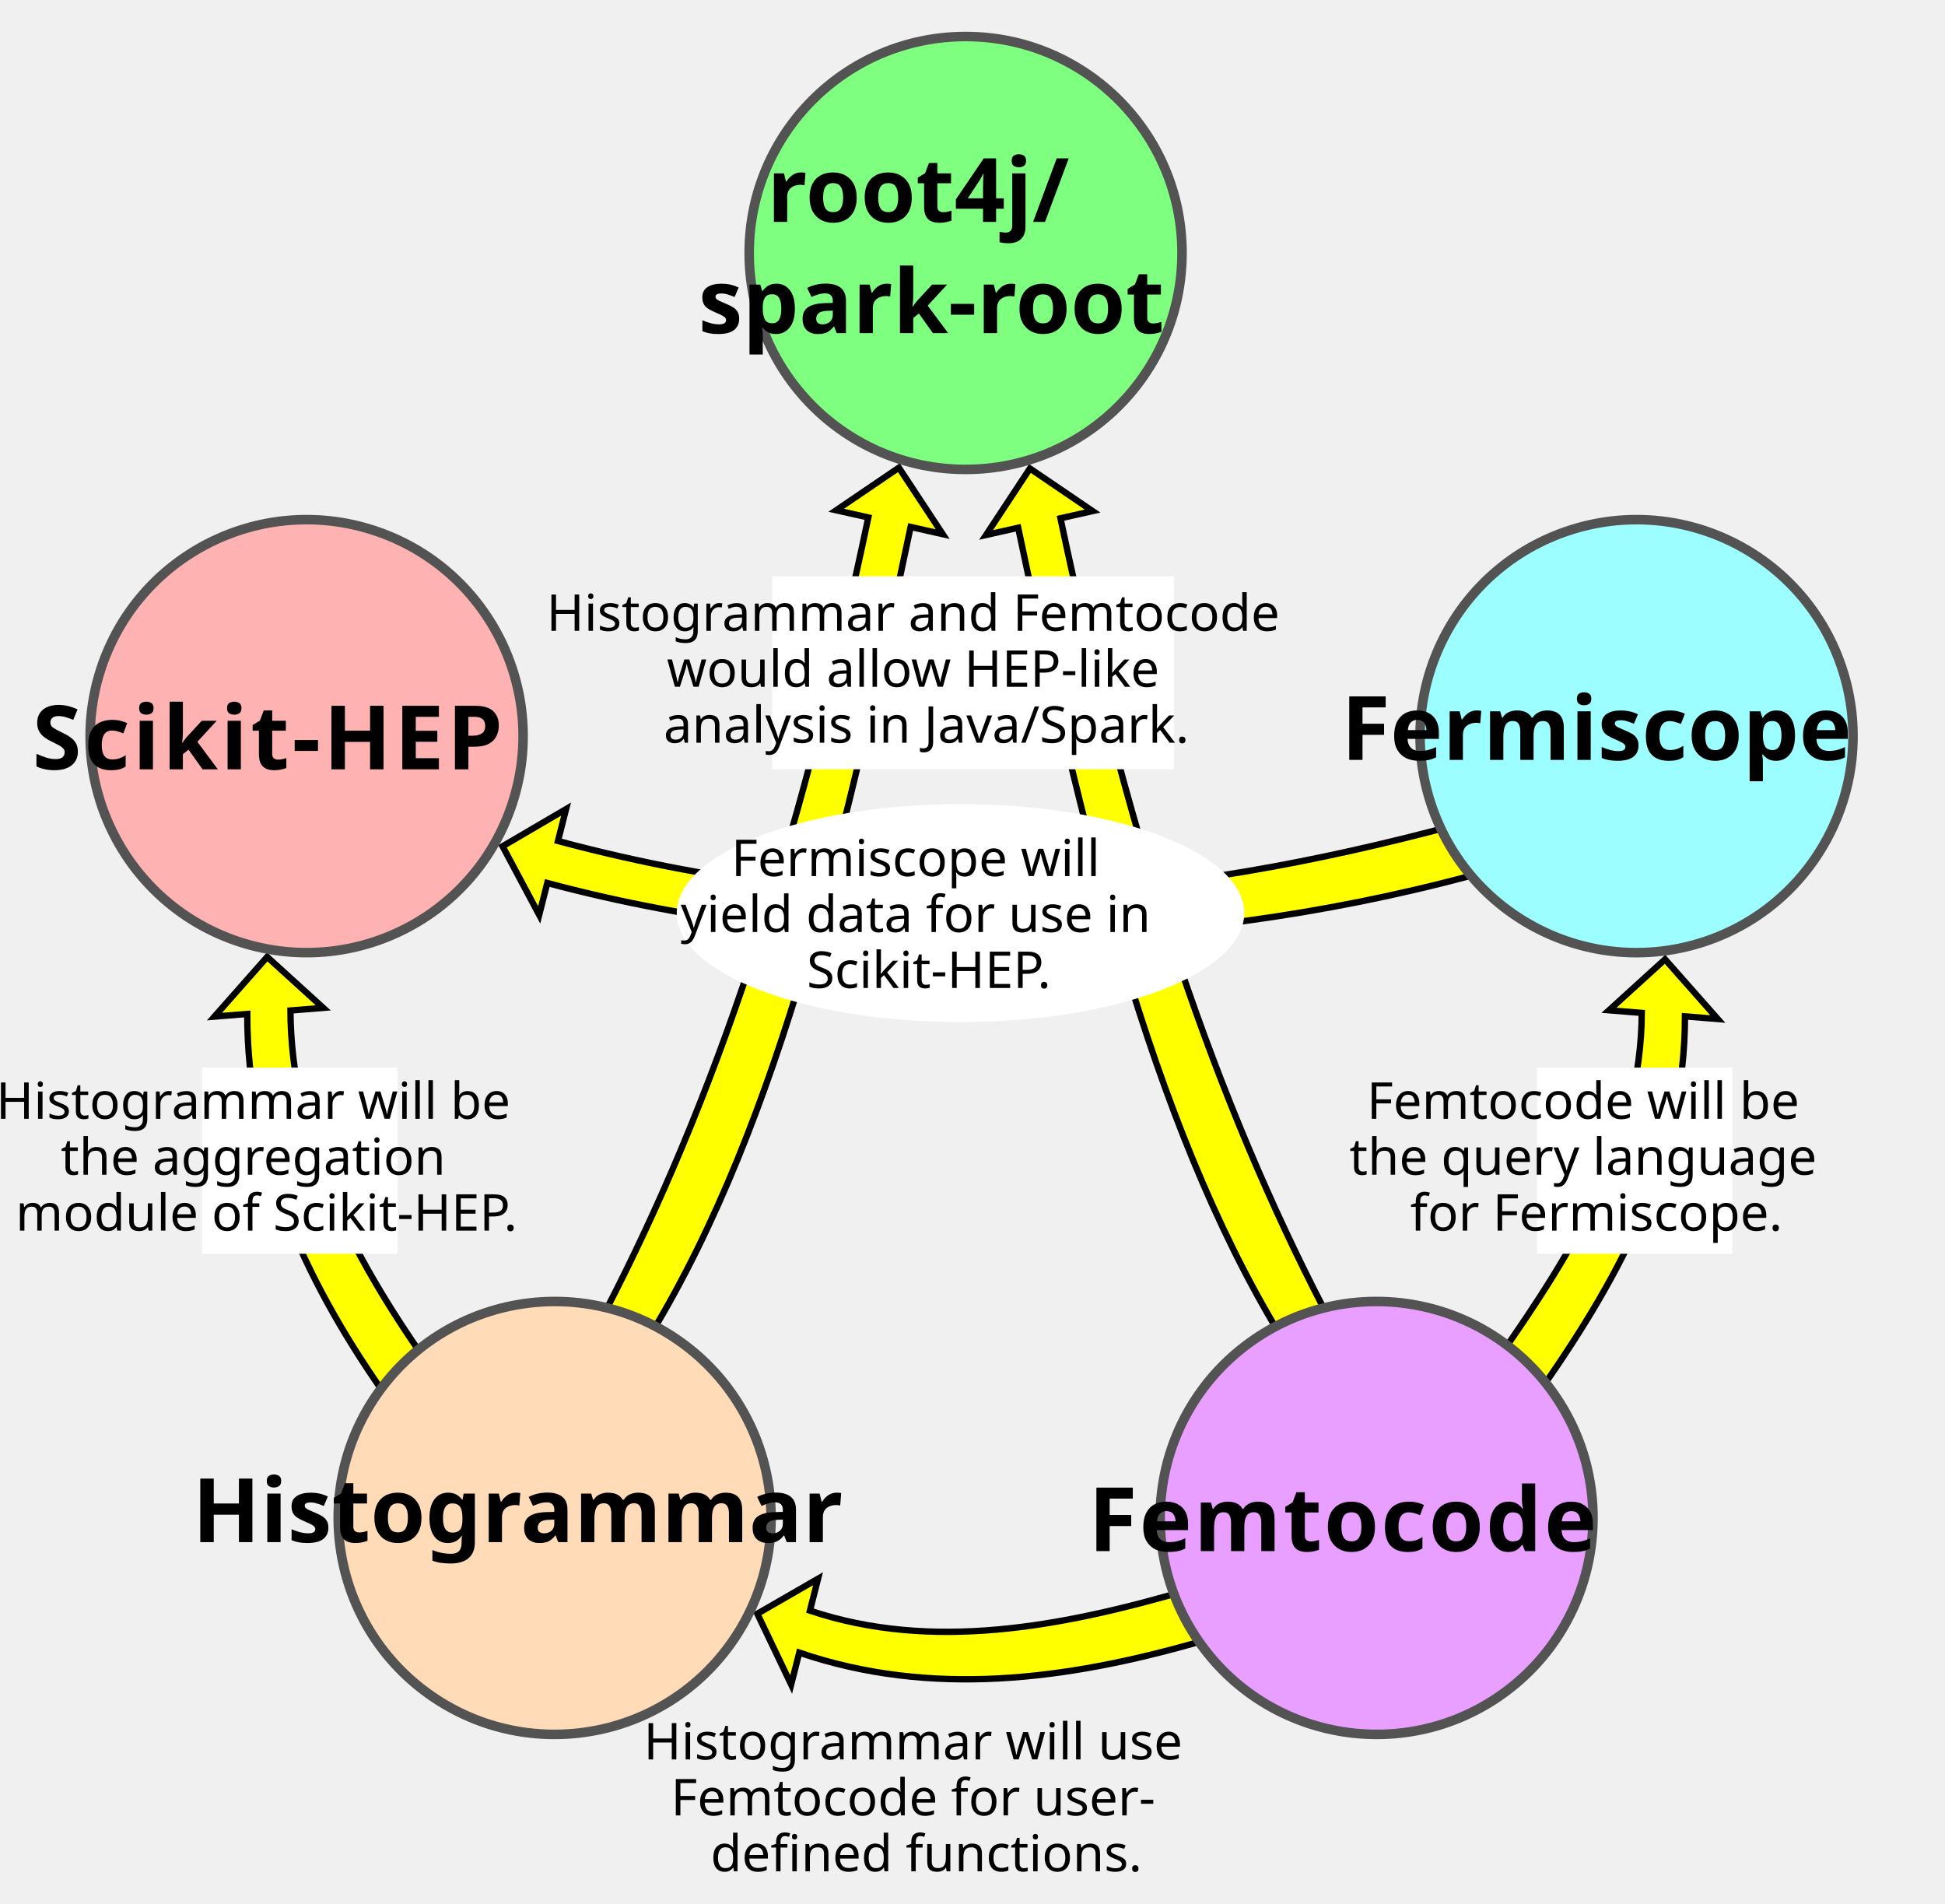
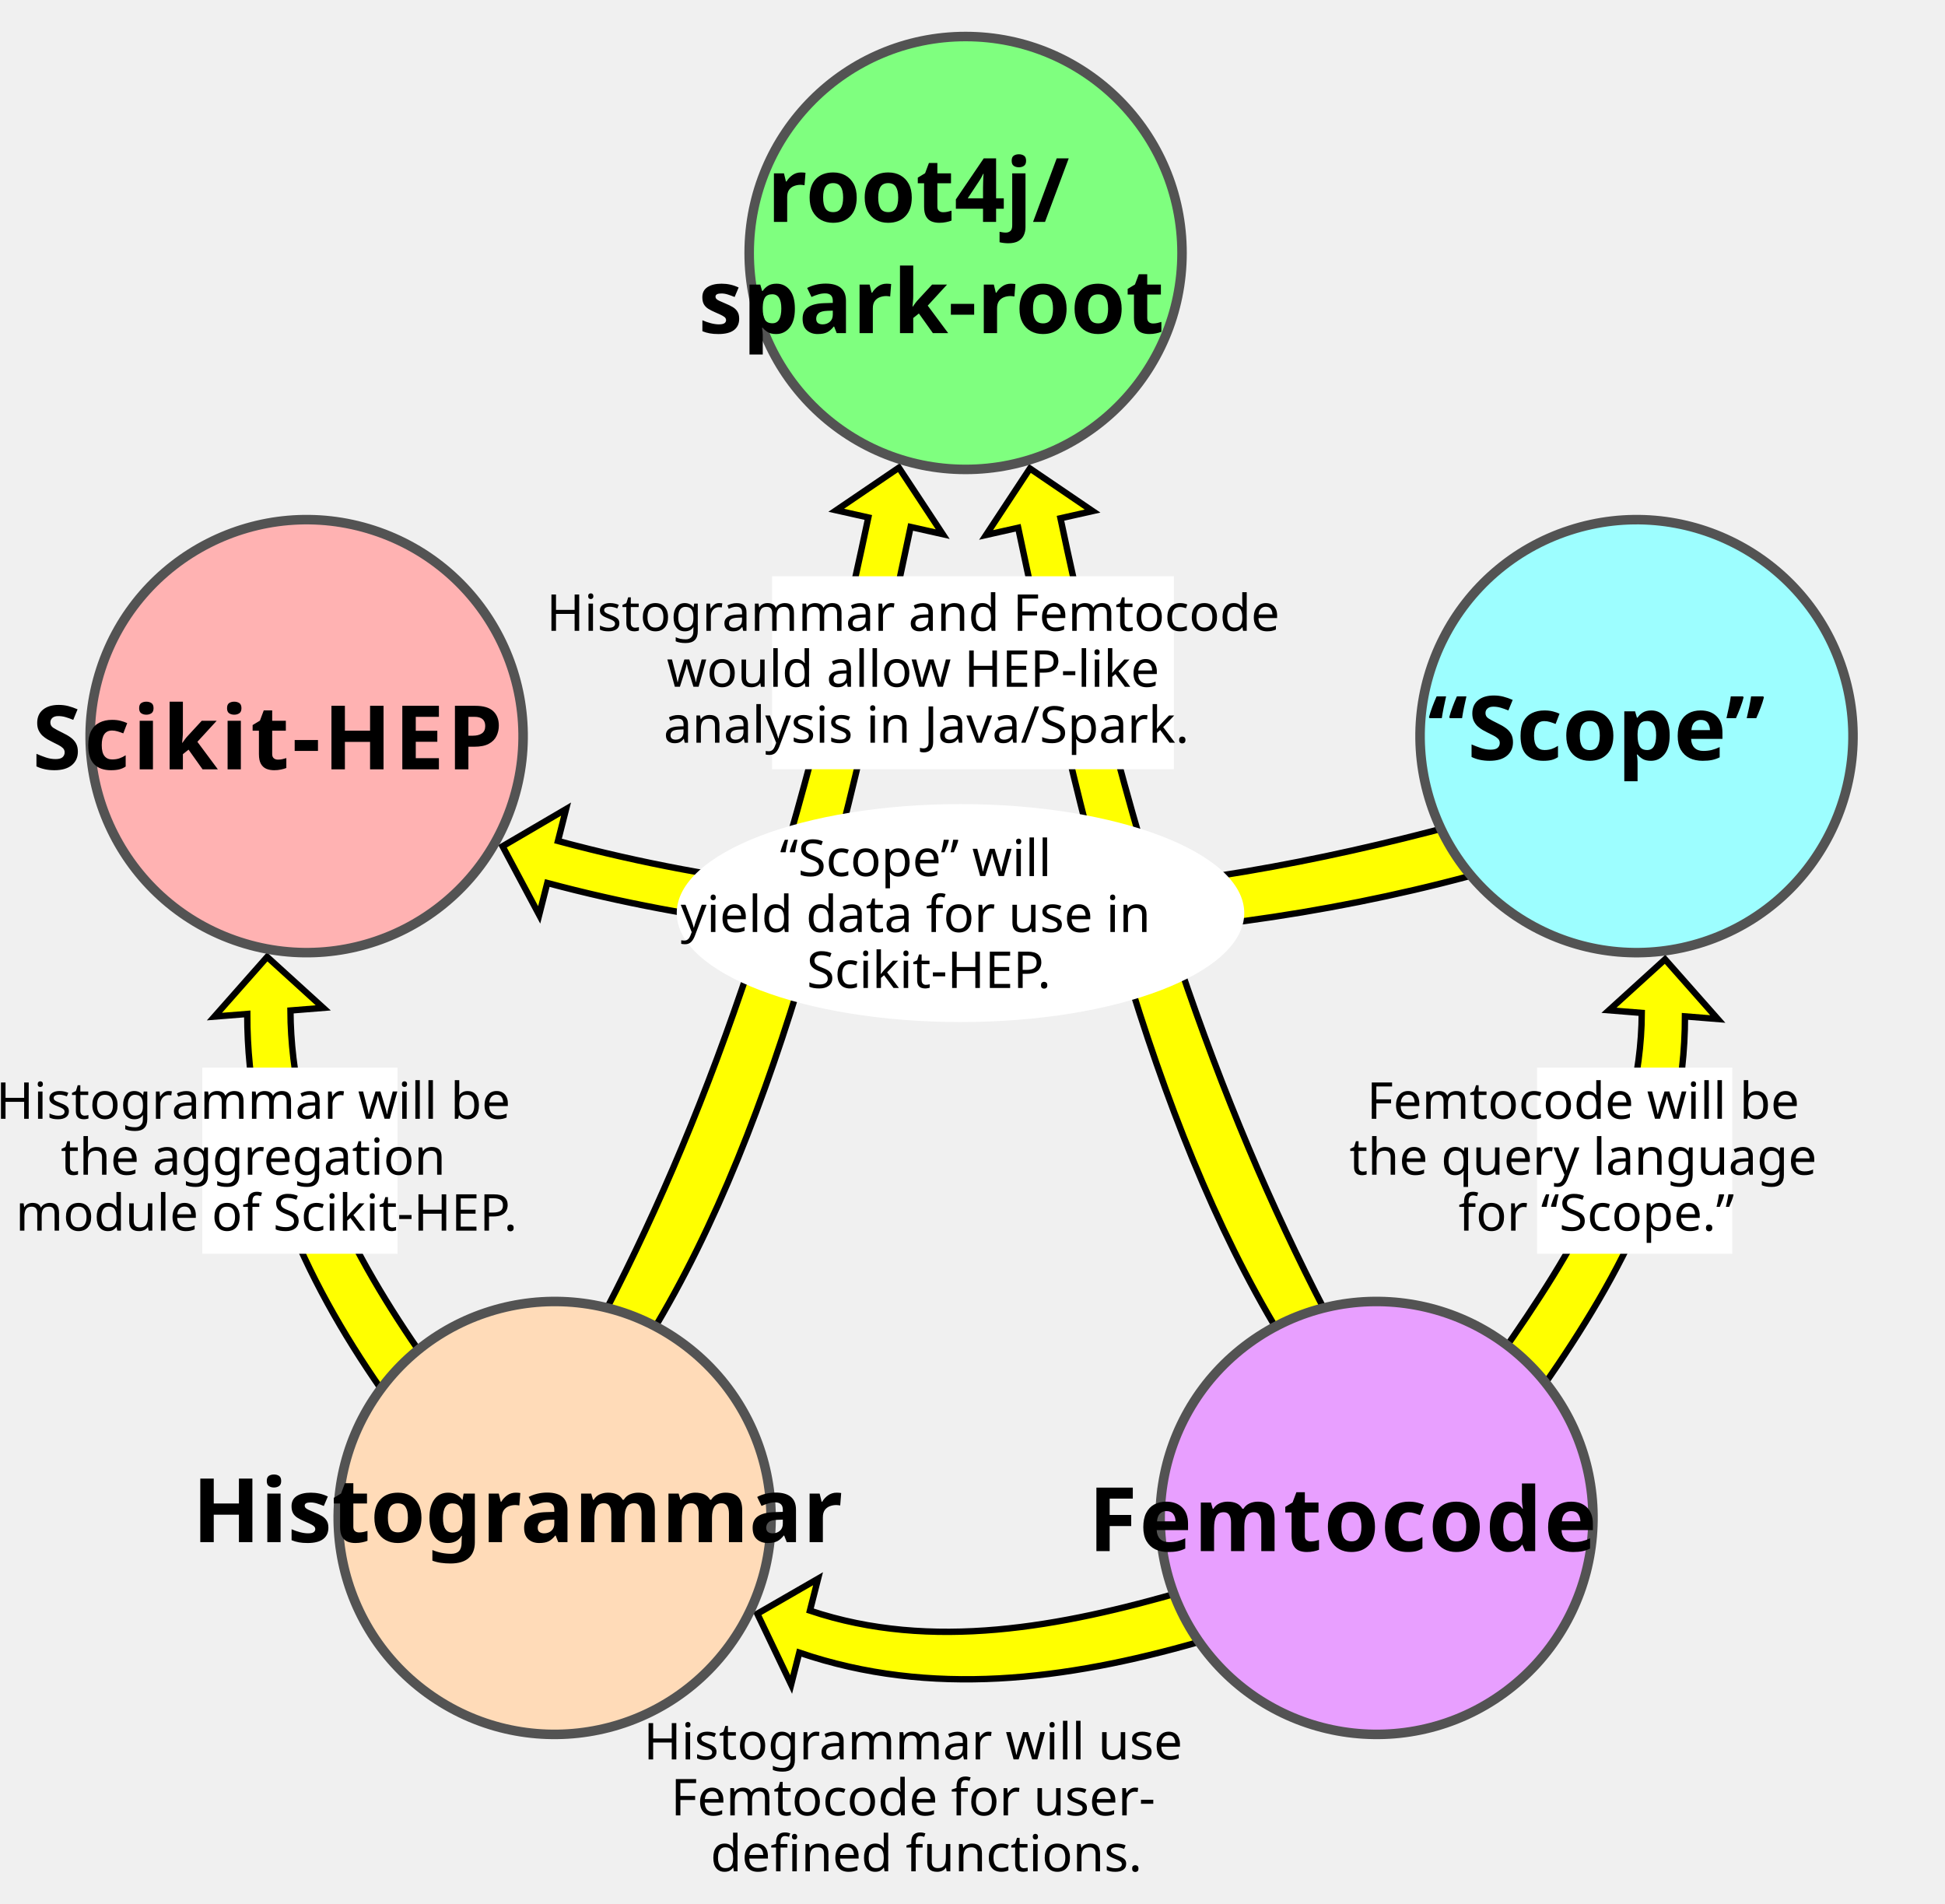
<svg xmlns="http://www.w3.org/2000/svg" width="612.009" height="598.98" id="svg2" version="1.1">
  <defs id="defs4" />
  <g id="layer1" transform="translate(-77.05756,-237.3789)">
    <path id="path3338" style="color:#000000;fill:#ffff00;fill-opacity:1;fill-rule:nonzero;stroke:#000000;stroke-width:2;stroke-linecap:butt;stroke-linejoin:miter;stroke-miterlimit:4;stroke-opacity:1;stroke-dasharray:none;stroke-dashoffset:0;marker:none;visibility:visible;display:inline;overflow:visible;enable-background:accumulate" d="m 539.401,513.026 c -91.163,24.427 -197.511,26.977 -290.133,2.159 l -2.551,10.035 -11.52,-21.588 19.981,-11.698 -2.551,10.035 c 105.755,28.337 195.721,18.224 282.455,-5.017 z" />
    <path d="M 479.772,657.202 C 438.885,589.812 417.21,497.252 397.436,403.423 l -10.103,2.265 13.795,-20.918 19.718,13.403 -10.103,2.265 c 22.578,107.132 49.567,184.429 83.106,249.12 z" style="color:#000000;fill:#ffff00;fill-opacity:1;fill-rule:nonzero;stroke:#000000;stroke-width:2;stroke-linecap:butt;stroke-linejoin:miter;stroke-miterlimit:4;stroke-opacity:1;stroke-dasharray:none;stroke-dashoffset:0;marker:none;visibility:visible;display:inline;overflow:visible;enable-background:accumulate" id="path3340" />
    <path id="path3344" style="color:#000000;fill:#ffff00;fill-opacity:1;fill-rule:nonzero;stroke:#000000;stroke-width:2;stroke-linecap:butt;stroke-linejoin:miter;stroke-miterlimit:4;stroke-opacity:1;stroke-dasharray:none;stroke-dashoffset:0;marker:none;visibility:visible;display:inline;overflow:visible;enable-background:accumulate" d="m 281.885,657.075 c 40.887,-67.389 61.931,-160.076 81.705,-253.905 l 10.103,2.265 -13.795,-20.918 -19.718,13.403 10.103,2.265 C 327.705,507.319 301.347,584.743 267.808,649.433 z" />
    <path id="path3334" style="color:#000000;fill:#ffff00;fill-opacity:1;fill-rule:nonzero;stroke:#000000;stroke-width:2;stroke-linecap:butt;stroke-linejoin:miter;stroke-miterlimit:4;stroke-opacity:1;stroke-dasharray:none;stroke-dashoffset:0;marker:none;visibility:visible;display:inline;overflow:visible;enable-background:accumulate" d="m 562.714,673.414 c 24.657,-35.47 44.535,-72.38 44.534,-116.264 l 10.321,0.827 -16.592,-18.777 -17.644,16.035 10.321,0.827 c -0.193,40.443 -21.572,74.977 -44.759,108.074 z" />
    <path d="m 454.164,754.011 c -41.532,11.881 -84.079,17.49 -125.611,3.317 l -2.551,10.035 -10.645,-22.272 19.106,-11.015 -2.551,10.035 c 38.339,12.878 79.121,5.081 117.933,-6.175 z" style="color:#000000;fill:#ffff00;fill-opacity:1;fill-rule:nonzero;stroke:#000000;stroke-width:2;stroke-linecap:butt;stroke-linejoin:miter;stroke-miterlimit:4;stroke-opacity:1;stroke-dasharray:none;stroke-dashoffset:0;marker:none;visibility:visible;display:inline;overflow:visible;enable-background:accumulate" id="path3336" />
    <path d="M 197.115,674.606 C 172.458,639.135 154.853,600.274 154.854,556.39 l -10.321,0.827 16.592,-18.777 17.644,16.035 -10.321,0.827 c 0.193,40.443 19.299,76.928 42.486,110.026 z" style="color:#000000;fill:#ffff00;fill-opacity:1;fill-rule:nonzero;stroke:#000000;stroke-width:2;stroke-linecap:butt;stroke-linejoin:miter;stroke-miterlimit:4;stroke-opacity:1;stroke-dasharray:none;stroke-dashoffset:0;marker:none;visibility:visible;display:inline;overflow:visible;enable-background:accumulate" id="path3332" />
    <path transform="matrix(0.309017,-0.9510565,0.9510565,0.309017,-487.9588,1461.258)" style="color:#000000;fill:#ffb2b2;fill-opacity:1;fill-rule:nonzero;stroke:#535353;stroke-width:3;stroke-linecap:butt;stroke-linejoin:miter;stroke-miterlimit:4;stroke-opacity:1;stroke-dasharray:none;stroke-dashoffset:0;marker:none;visibility:visible;display:inline;overflow:visible;enable-background:accumulate" id="path3131" d="m 1216.224,322.495 c 0,37.61 -30.489,68.099 -68.099,68.099 -37.61,0 -68.099,-30.489 -68.099,-68.099 0,-37.61 30.489,-68.099 68.099,-68.099 37.61,0 68.099,30.489 68.099,68.099 z" />
    <path transform="matrix(0.309017,0.9510565,-0.9510565,0.309017,543.9273,-722.6039)" style="color:#000000;fill:#9dfeff;fill-opacity:1;fill-rule:nonzero;stroke:#535353;stroke-width:3;stroke-linecap:butt;stroke-linejoin:miter;stroke-miterlimit:4;stroke-opacity:1;stroke-dasharray:none;stroke-dashoffset:0;marker:none;visibility:visible;display:inline;overflow:visible;enable-background:accumulate" id="path3143" d="m 1216.224,322.495 c 0,37.61 -30.489,68.099 -68.099,68.099 -37.61,0 -68.099,-30.489 -68.099,-68.099 0,-37.61 30.489,-68.099 68.099,-68.099 37.61,0 68.099,30.489 68.099,68.099 z" />
    <path style="color:#000000;fill:#7fff7f;fill-opacity:1;fill-rule:nonzero;stroke:#535353;stroke-width:3;stroke-linecap:butt;stroke-linejoin:miter;stroke-miterlimit:4;stroke-opacity:1;stroke-dasharray:none;stroke-dashoffset:0;marker:none;visibility:visible;display:inline;overflow:visible;enable-background:accumulate" id="path3127" d="m 1216.224,322.495 c 0,37.61 -30.489,68.099 -68.099,68.099 -37.61,0 -68.099,-30.489 -68.099,-68.099 0,-37.61 30.489,-68.099 68.099,-68.099 37.61,0 68.099,30.489 68.099,68.099 z" transform="matrix(-1,0,0,1,1529.016,-5.527306)" />
    <path transform="matrix(0.809017,-0.5877853,-0.5877853,-0.809017,-229.0903,1650.705)" style="color:#000000;fill:#e89fff;fill-opacity:1;fill-rule:nonzero;stroke:#535353;stroke-width:3;stroke-linecap:butt;stroke-linejoin:miter;stroke-miterlimit:4;stroke-opacity:1;stroke-dasharray:none;stroke-dashoffset:0;marker:none;visibility:visible;display:inline;overflow:visible;enable-background:accumulate" id="path3135" d="m 1216.224,322.495 c 0,37.61 -30.489,68.099 -68.099,68.099 -37.61,0 -68.099,-30.489 -68.099,-68.099 0,-37.61 30.489,-68.099 68.099,-68.099 37.61,0 68.099,30.489 68.099,68.099 z" />
    <path transform="matrix(0.809017,0.5877853,0.5877853,-0.809017,-866.831,301.0042)" style="color:#000000;fill:#ffdbb8;fill-opacity:1;fill-rule:nonzero;stroke:#535353;stroke-width:3;stroke-linecap:butt;stroke-linejoin:miter;stroke-miterlimit:4;stroke-opacity:1;stroke-dasharray:none;stroke-dashoffset:0;marker:none;visibility:visible;display:inline;overflow:visible;enable-background:accumulate" id="path3139" d="m 1216.224,322.495 c 0,37.61 -30.489,68.099 -68.099,68.099 -37.61,0 -68.099,-30.489 -68.099,-68.099 0,-37.61 30.489,-68.099 68.099,-68.099 37.61,0 68.099,30.489 68.099,68.099 z" />
    <text xml:space="preserve" style="font-size:16px;font-style:normal;font-weight:normal;text-align:center;line-height:125%;letter-spacing:0px;word-spacing:0px;text-anchor:middle;fill:#000000;fill-opacity:1;stroke:none;font-family:Sans" x="250.348" y="722.566" id="text3001">
      <tspan id="tspan3003" x="250.348" y="722.566" style="font-size:28px;font-weight:bold">Histogrammar</tspan>
    </text>
    <text id="text3005" y="725.39" x="509.589" style="font-size:16px;font-style:normal;font-weight:normal;text-align:center;line-height:125%;letter-spacing:0px;word-spacing:0px;text-anchor:middle;fill:#000000;fill-opacity:1;stroke:none;font-family:Sans" xml:space="preserve">
      <tspan style="font-size:28px;font-weight:bold;letter-spacing:0.63px" y="725.39" x="509.904" id="tspan3007">Femtocode</tspan>
    </text>
    <text xml:space="preserve" style="font-size:16px;font-style:normal;font-weight:normal;text-align:center;line-height:125%;letter-spacing:0px;word-spacing:0px;text-anchor:middle;fill:#000000;fill-opacity:1;stroke:none;font-family:Sans" x="589.789" y="476.462" id="text3009">
-       <tspan id="tspan3011" x="589.789" y="476.462" style="font-size:28px;font-weight:bold">Fermiscope</tspan>
+       <tspan id="tspan3011" x="589.789" y="476.462" style="font-size:28px;font-weight:bold">“Scope”</tspan>
    </text>
    <text id="text3013" y="307.192" x="380.495" style="font-size:16px;font-style:normal;font-weight:normal;text-align:center;line-height:125%;letter-spacing:0px;word-spacing:0px;text-anchor:middle;fill:#000000;fill-opacity:1;stroke:none;font-family:Sans" xml:space="preserve">
      <tspan style="font-size:28px;font-weight:bold" y="307.192" x="380.495" id="tspan3015">root4j/</tspan>
      <tspan style="font-size:28px;font-weight:bold" y="342.192" x="380.495" id="tspan3040">spark-root</tspan>
    </text>
    <text xml:space="preserve" style="font-size:16px;font-style:normal;font-weight:normal;text-align:center;line-height:125%;letter-spacing:0px;word-spacing:0px;text-anchor:middle;fill:#000000;fill-opacity:1;stroke:none;font-family:Sans" x="171.222" y="479.422" id="text3017">
      <tspan id="tspan3019" x="171.662" y="479.422" style="font-size:28px;font-weight:bold;letter-spacing:0.88px">Scikit-HEP</tspan>
    </text>
    <rect style="color:#000000;fill:#ffffff;fill-opacity:1;fill-rule:nonzero;stroke:none;stroke-width:2;marker:none;visibility:visible;display:inline;overflow:visible;enable-background:accumulate" id="rect4147" width="61.429" height="58.571" x="140.714" y="573.265" />
    <text xml:space="preserve" style="font-size:16px;font-style:normal;font-weight:normal;text-align:center;line-height:110%;letter-spacing:0px;word-spacing:0px;text-anchor:middle;fill:#000000;fill-opacity:1;stroke:none;font-family:Sans" x="171.3" y="589.365" id="text3107">
      <tspan id="tspan3109" x="171.3" y="589.365">Histogrammar will be</tspan>
      <tspan x="171.3" y="606.965" id="tspan3111">the aggregation</tspan>
      <tspan x="171.3" y="624.565" id="tspan3113">module of Scikit-HEP.</tspan>
    </text>
    <text xml:space="preserve" style="font-size:16px;font-style:normal;font-weight:normal;text-align:center;line-height:110%;letter-spacing:0px;word-spacing:0px;text-anchor:middle;fill:#000000;fill-opacity:1;stroke:none;font-family:Sans" x="378.935" y="790.932" id="text3147">
      <tspan id="tspan3149" x="378.935" y="790.932">Histogrammar will use</tspan>
      <tspan x="378.935" y="808.532" id="tspan3151">Femtocode for user-</tspan>
      <tspan x="378.935" y="826.132" id="tspan3153">defined functions.</tspan>
    </text>
    <rect y="573.265" x="560.714" height="58.571" width="61.429" id="rect4167" style="color:#000000;fill:#ffffff;fill-opacity:1;fill-rule:nonzero;stroke:none;stroke-width:2;marker:none;visibility:visible;display:inline;overflow:visible;enable-background:accumulate" />
    <text xml:space="preserve" style="font-size:16px;font-style:normal;font-weight:normal;text-align:center;line-height:110%;letter-spacing:0px;word-spacing:0px;text-anchor:middle;fill:#000000;fill-opacity:1;stroke:none;font-family:Sans" x="589.765" y="589.365" id="text3155">
      <tspan x="589.765" y="589.365" id="tspan3159">Femtocode will be</tspan>
      <tspan x="589.765" y="606.965" id="tspan3163">the query language</tspan>
-       <tspan x="589.765" y="624.565" id="tspan3165">for Fermiscope.</tspan>
+       <tspan x="589.765" y="624.565" id="tspan3165">for “Scope.”</tspan>
    </text>
    <rect style="color:#000000;fill:#ffffff;fill-opacity:1;fill-rule:nonzero;stroke:none;stroke-width:2;marker:none;visibility:visible;display:inline;overflow:visible;enable-background:accumulate" id="rect4128" width="126.429" height="60.714" x="320" y="418.683" />
    <text xml:space="preserve" style="font-size:16px;font-style:normal;font-weight:normal;text-align:center;line-height:110%;letter-spacing:0px;word-spacing:0px;text-anchor:middle;fill:#000000;fill-opacity:1;stroke:none;font-family:Sans" x="378.935" y="435.854" id="text3213">
      <tspan x="378.935" y="435.854" id="tspan3219">Histogrammar and Femtocode</tspan>
      <tspan x="378.935" y="453.454" id="tspan3295">would allow HEP-like</tspan>
      <tspan x="378.935" y="471.054" id="tspan3223">analysis in Java/Spark.</tspan>
    </text>
    <path style="color:#000000;fill:#ffffff;fill-opacity:1;fill-rule:nonzero;stroke:none;stroke-width:2;marker:none;visibility:visible;display:inline;overflow:visible;enable-background:accumulate" id="path4124" d="m 468.571,526.648 c 0,18.935 -39.975,34.286 -89.286,34.286 -49.311,0 -89.286,-15.35 -89.286,-34.286 0,-18.935 39.975,-34.286 89.286,-34.286 49.311,0 89.286,15.35 89.286,34.286 z" transform="translate(0,-1.999975)" />
    <text id="text3255" y="513.013" x="379.735" style="font-size:16px;font-style:normal;font-weight:normal;text-align:center;line-height:110%;letter-spacing:0px;word-spacing:0px;text-anchor:middle;fill:#000000;fill-opacity:1;stroke:none;font-family:Sans" xml:space="preserve">
-       <tspan y="513.013" x="379.735" id="tspan3257">Fermiscope will</tspan>
+       <tspan y="513.013" x="379.735" id="tspan3257">“Scope” will</tspan>
      <tspan id="tspan3259" y="530.613" x="379.735">yield data for use in</tspan>
      <tspan id="tspan3261" y="548.213" x="379.735">Scikit-HEP.</tspan>
    </text>
    <path style="color:#000000;fill:#ffffff;fill-opacity:0;fill-rule:nonzero;stroke:#000000;stroke-width:2;stroke-linecap:butt;stroke-linejoin:miter;stroke-miterlimit:4;stroke-opacity:1;stroke-dasharray:none;stroke-dashoffset:0;marker:none;visibility:visible;display:inline;overflow:visible;enable-background:accumulate" id="path3271" d="m 581.429,520.219 c 0,121.503 -98.497,220 -220,220 -121.503,0 -220,-98.497 -220,-220 0,-121.503 98.497,-220 220,-220 121.503,0 220,98.497 220,220 z" transform="translate(-721.02,18.23475)" />
    <path transform="translate(-1507.716,-4.04061)" d="m 1216.224,322.495 c 0,37.61 -30.489,68.099 -68.099,68.099 -37.61,0 -68.099,-30.489 -68.099,-68.099 0,-37.61 30.489,-68.099 68.099,-68.099 37.61,0 68.099,30.489 68.099,68.099 z" id="path3273" style="color:#000000;fill:#ffffff;fill-opacity:0;fill-rule:nonzero;stroke:#000000;stroke-width:2;stroke-linecap:butt;stroke-linejoin:miter;stroke-miterlimit:4;stroke-opacity:1;stroke-dasharray:none;stroke-dashoffset:0;marker:none;visibility:visible;display:inline;overflow:visible;enable-background:accumulate" />
    <path d="m 1216.224,322.495 c 0,37.61 -30.489,68.099 -68.099,68.099 -37.61,0 -68.099,-30.489 -68.099,-68.099 0,-37.61 30.489,-68.099 68.099,-68.099 37.61,0 68.099,30.489 68.099,68.099 z" id="path3275" style="color:#000000;fill:#ffffff;fill-opacity:0;fill-rule:nonzero;stroke:#000000;stroke-width:2;stroke-linecap:butt;stroke-linejoin:miter;stroke-miterlimit:4;stroke-opacity:1;stroke-dasharray:none;stroke-dashoffset:0;marker:none;visibility:visible;display:inline;overflow:visible;enable-background:accumulate" transform="matrix(0.309017,-0.9510565,0.9510565,0.309017,-1230.325,1462.745)" />
    <path d="m 1216.224,322.495 c 0,37.61 -30.489,68.099 -68.099,68.099 -37.61,0 -68.099,-30.489 -68.099,-68.099 0,-37.61 30.489,-68.099 68.099,-68.099 37.61,0 68.099,30.489 68.099,68.099 z" id="path3277" style="color:#000000;fill:#ffffff;fill-opacity:0;fill-rule:nonzero;stroke:#000000;stroke-width:2;stroke-linecap:butt;stroke-linejoin:miter;stroke-miterlimit:4;stroke-opacity:1;stroke-dasharray:none;stroke-dashoffset:0;marker:none;visibility:visible;display:inline;overflow:visible;enable-background:accumulate" transform="matrix(-0.809017,-0.5877853,0.5877853,-0.809017,250.3903,1652.192)" />
    <path transform="matrix(-1,0,0,-1,788.5329,1080.949)" style="color:#000000;fill:#ffffff;fill-opacity:0;fill-rule:nonzero;stroke:#000000;stroke-width:2;stroke-linecap:butt;stroke-linejoin:miter;stroke-miterlimit:4;stroke-opacity:1;stroke-dasharray:none;stroke-dashoffset:0;marker:none;visibility:visible;display:inline;overflow:visible;enable-background:accumulate" id="path3279" d="m 1216.224,322.495 c 0,37.61 -30.489,68.099 -68.099,68.099 -37.61,0 -68.099,-30.489 -68.099,-68.099 0,-37.61 30.489,-68.099 68.099,-68.099 37.61,0 68.099,30.489 68.099,68.099 z" />
    <path d="m 1216.224,322.495 c 0,37.61 -30.489,68.099 -68.099,68.099 -37.61,0 -68.099,-30.489 -68.099,-68.099 0,-37.61 30.489,-68.099 68.099,-68.099 37.61,0 68.099,30.489 68.099,68.099 z" id="path3281" style="color:#000000;fill:#ffffff;fill-opacity:0;fill-rule:nonzero;stroke:#000000;stroke-width:2;stroke-linecap:butt;stroke-linejoin:miter;stroke-miterlimit:4;stroke-opacity:1;stroke-dasharray:none;stroke-dashoffset:0;marker:none;visibility:visible;display:inline;overflow:visible;enable-background:accumulate" transform="matrix(-0.809017,0.5877853,-0.5877853,-0.809017,888.131,302.4908)" />
    <path transform="matrix(0.809017,-0.5877853,0.5877853,0.809017,-1607.314,774.4172)" style="color:#000000;fill:#ffffff;fill-opacity:0;fill-rule:nonzero;stroke:#000000;stroke-width:2;stroke-linecap:butt;stroke-linejoin:miter;stroke-miterlimit:4;stroke-opacity:1;stroke-dasharray:none;stroke-dashoffset:0;marker:none;visibility:visible;display:inline;overflow:visible;enable-background:accumulate" id="path3283" d="m 1216.224,322.495 c 0,37.61 -30.489,68.099 -68.099,68.099 -37.61,0 -68.099,-30.489 -68.099,-68.099 0,-37.61 30.489,-68.099 68.099,-68.099 37.61,0 68.099,30.489 68.099,68.099 z" />
    <path transform="matrix(-0.309017,0.9510565,-0.9510565,-0.309017,511.1415,-385.8371)" style="color:#000000;fill:#ffffff;fill-opacity:0;fill-rule:nonzero;stroke:#000000;stroke-width:2;stroke-linecap:butt;stroke-linejoin:miter;stroke-miterlimit:4;stroke-opacity:1;stroke-dasharray:none;stroke-dashoffset:0;marker:none;visibility:visible;display:inline;overflow:visible;enable-background:accumulate" id="path3285" d="m 1216.224,322.495 c 0,37.61 -30.489,68.099 -68.099,68.099 -37.61,0 -68.099,-30.489 -68.099,-68.099 0,-37.61 30.489,-68.099 68.099,-68.099 37.61,0 68.099,30.489 68.099,68.099 z" />
    <path d="m 1216.224,322.495 c 0,37.61 -30.489,68.099 -68.099,68.099 -37.61,0 -68.099,-30.489 -68.099,-68.099 0,-37.61 30.489,-68.099 68.099,-68.099 37.61,0 68.099,30.489 68.099,68.099 z" id="path3287" style="color:#000000;fill:#ffffff;fill-opacity:0;fill-rule:nonzero;stroke:#000000;stroke-width:2;stroke-linecap:butt;stroke-linejoin:miter;stroke-miterlimit:4;stroke-opacity:1;stroke-dasharray:none;stroke-dashoffset:0;marker:none;visibility:visible;display:inline;overflow:visible;enable-background:accumulate" transform="matrix(0.309017,0.9510565,-0.9510565,0.309017,-198.4384,-721.1172)" />
    <path transform="matrix(-0.309017,-0.9510565,0.9510565,-0.309017,-520.7447,1798.025)" style="color:#000000;fill:#ffffff;fill-opacity:0;fill-rule:nonzero;stroke:#000000;stroke-width:2;stroke-linecap:butt;stroke-linejoin:miter;stroke-miterlimit:4;stroke-opacity:1;stroke-dasharray:none;stroke-dashoffset:0;marker:none;visibility:visible;display:inline;overflow:visible;enable-background:accumulate" id="path3289" d="m 1216.224,322.495 c 0,37.61 -30.489,68.099 -68.099,68.099 -37.61,0 -68.099,-30.489 -68.099,-68.099 0,-37.61 30.489,-68.099 68.099,-68.099 37.61,0 68.099,30.489 68.099,68.099 z" />
    <path transform="matrix(0.809017,0.5877853,-0.5877853,0.809017,-969.5733,-575.2839)" style="color:#000000;fill:#ffffff;fill-opacity:0;fill-rule:nonzero;stroke:#000000;stroke-width:2;stroke-linecap:butt;stroke-linejoin:miter;stroke-miterlimit:4;stroke-opacity:1;stroke-dasharray:none;stroke-dashoffset:0;marker:none;visibility:visible;display:inline;overflow:visible;enable-background:accumulate" id="path3291" d="m 1216.224,322.495 c 0,37.61 -30.489,68.099 -68.099,68.099 -37.61,0 -68.099,-30.489 -68.099,-68.099 0,-37.61 30.489,-68.099 68.099,-68.099 37.61,0 68.099,30.489 68.099,68.099 z" />
    <path id="path3309" style="color:#000000;fill:#ffffff;fill-opacity:0;fill-rule:nonzero;stroke:#000000;stroke-width:2;stroke-linecap:butt;stroke-linejoin:miter;stroke-miterlimit:4;stroke-opacity:1;stroke-dasharray:none;stroke-dashoffset:0;marker:none;visibility:visible;display:inline;overflow:visible;enable-background:accumulate" d="m -302.288,520.517 0,81.317 10.354,0 -17.173,17.173 -17.173,-17.173 10.354,0 0,-81.317" />
    <path id="path3309-5" style="color:#000000;fill:#ffffff;fill-opacity:0;fill-rule:nonzero;stroke:#ff0000;stroke-width:2;stroke-linecap:butt;stroke-linejoin:miter;stroke-miterlimit:4;stroke-opacity:1;stroke-dasharray:none;stroke-dashoffset:0;marker:none;visibility:visible;display:inline;overflow:visible;enable-background:accumulate" d="m -428.196,758.026 c 41.532,11.881 80.922,15.975 122.455,1.802 l 2.551,10.035 12.413,-21.767 -20.874,-11.52 2.551,10.035 c -38.339,12.878 -75.964,6.596 -114.776,-4.659 z" />
  </g>
</svg>
